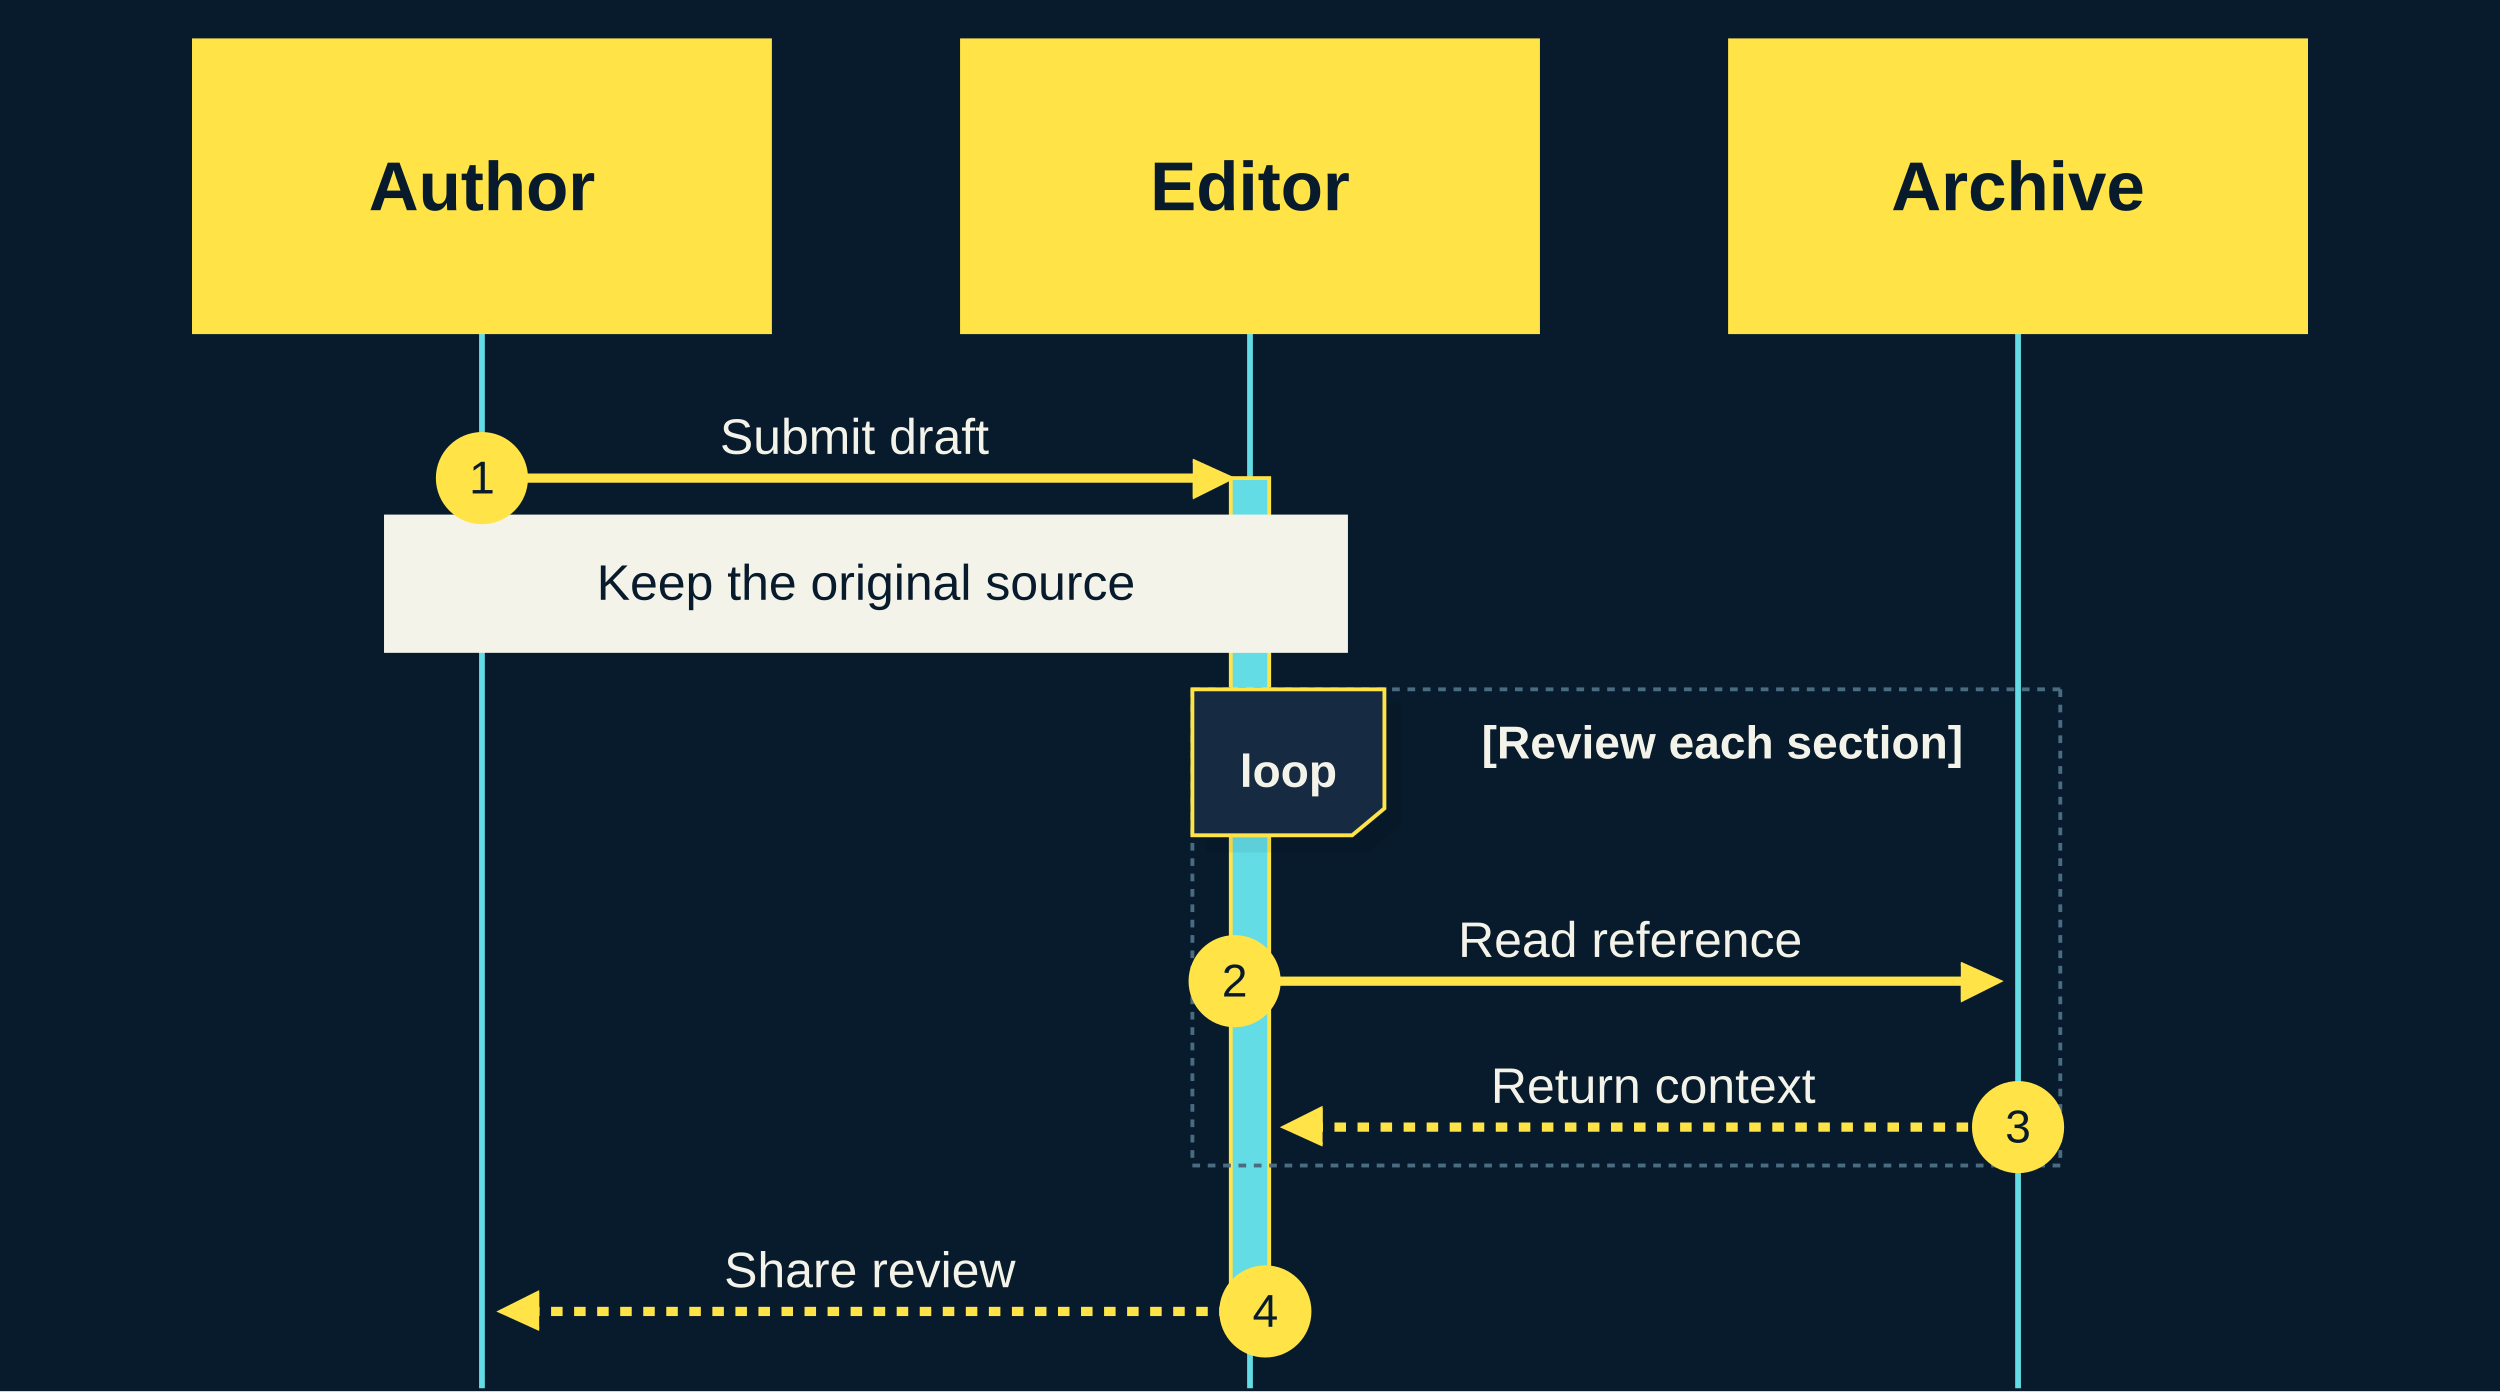
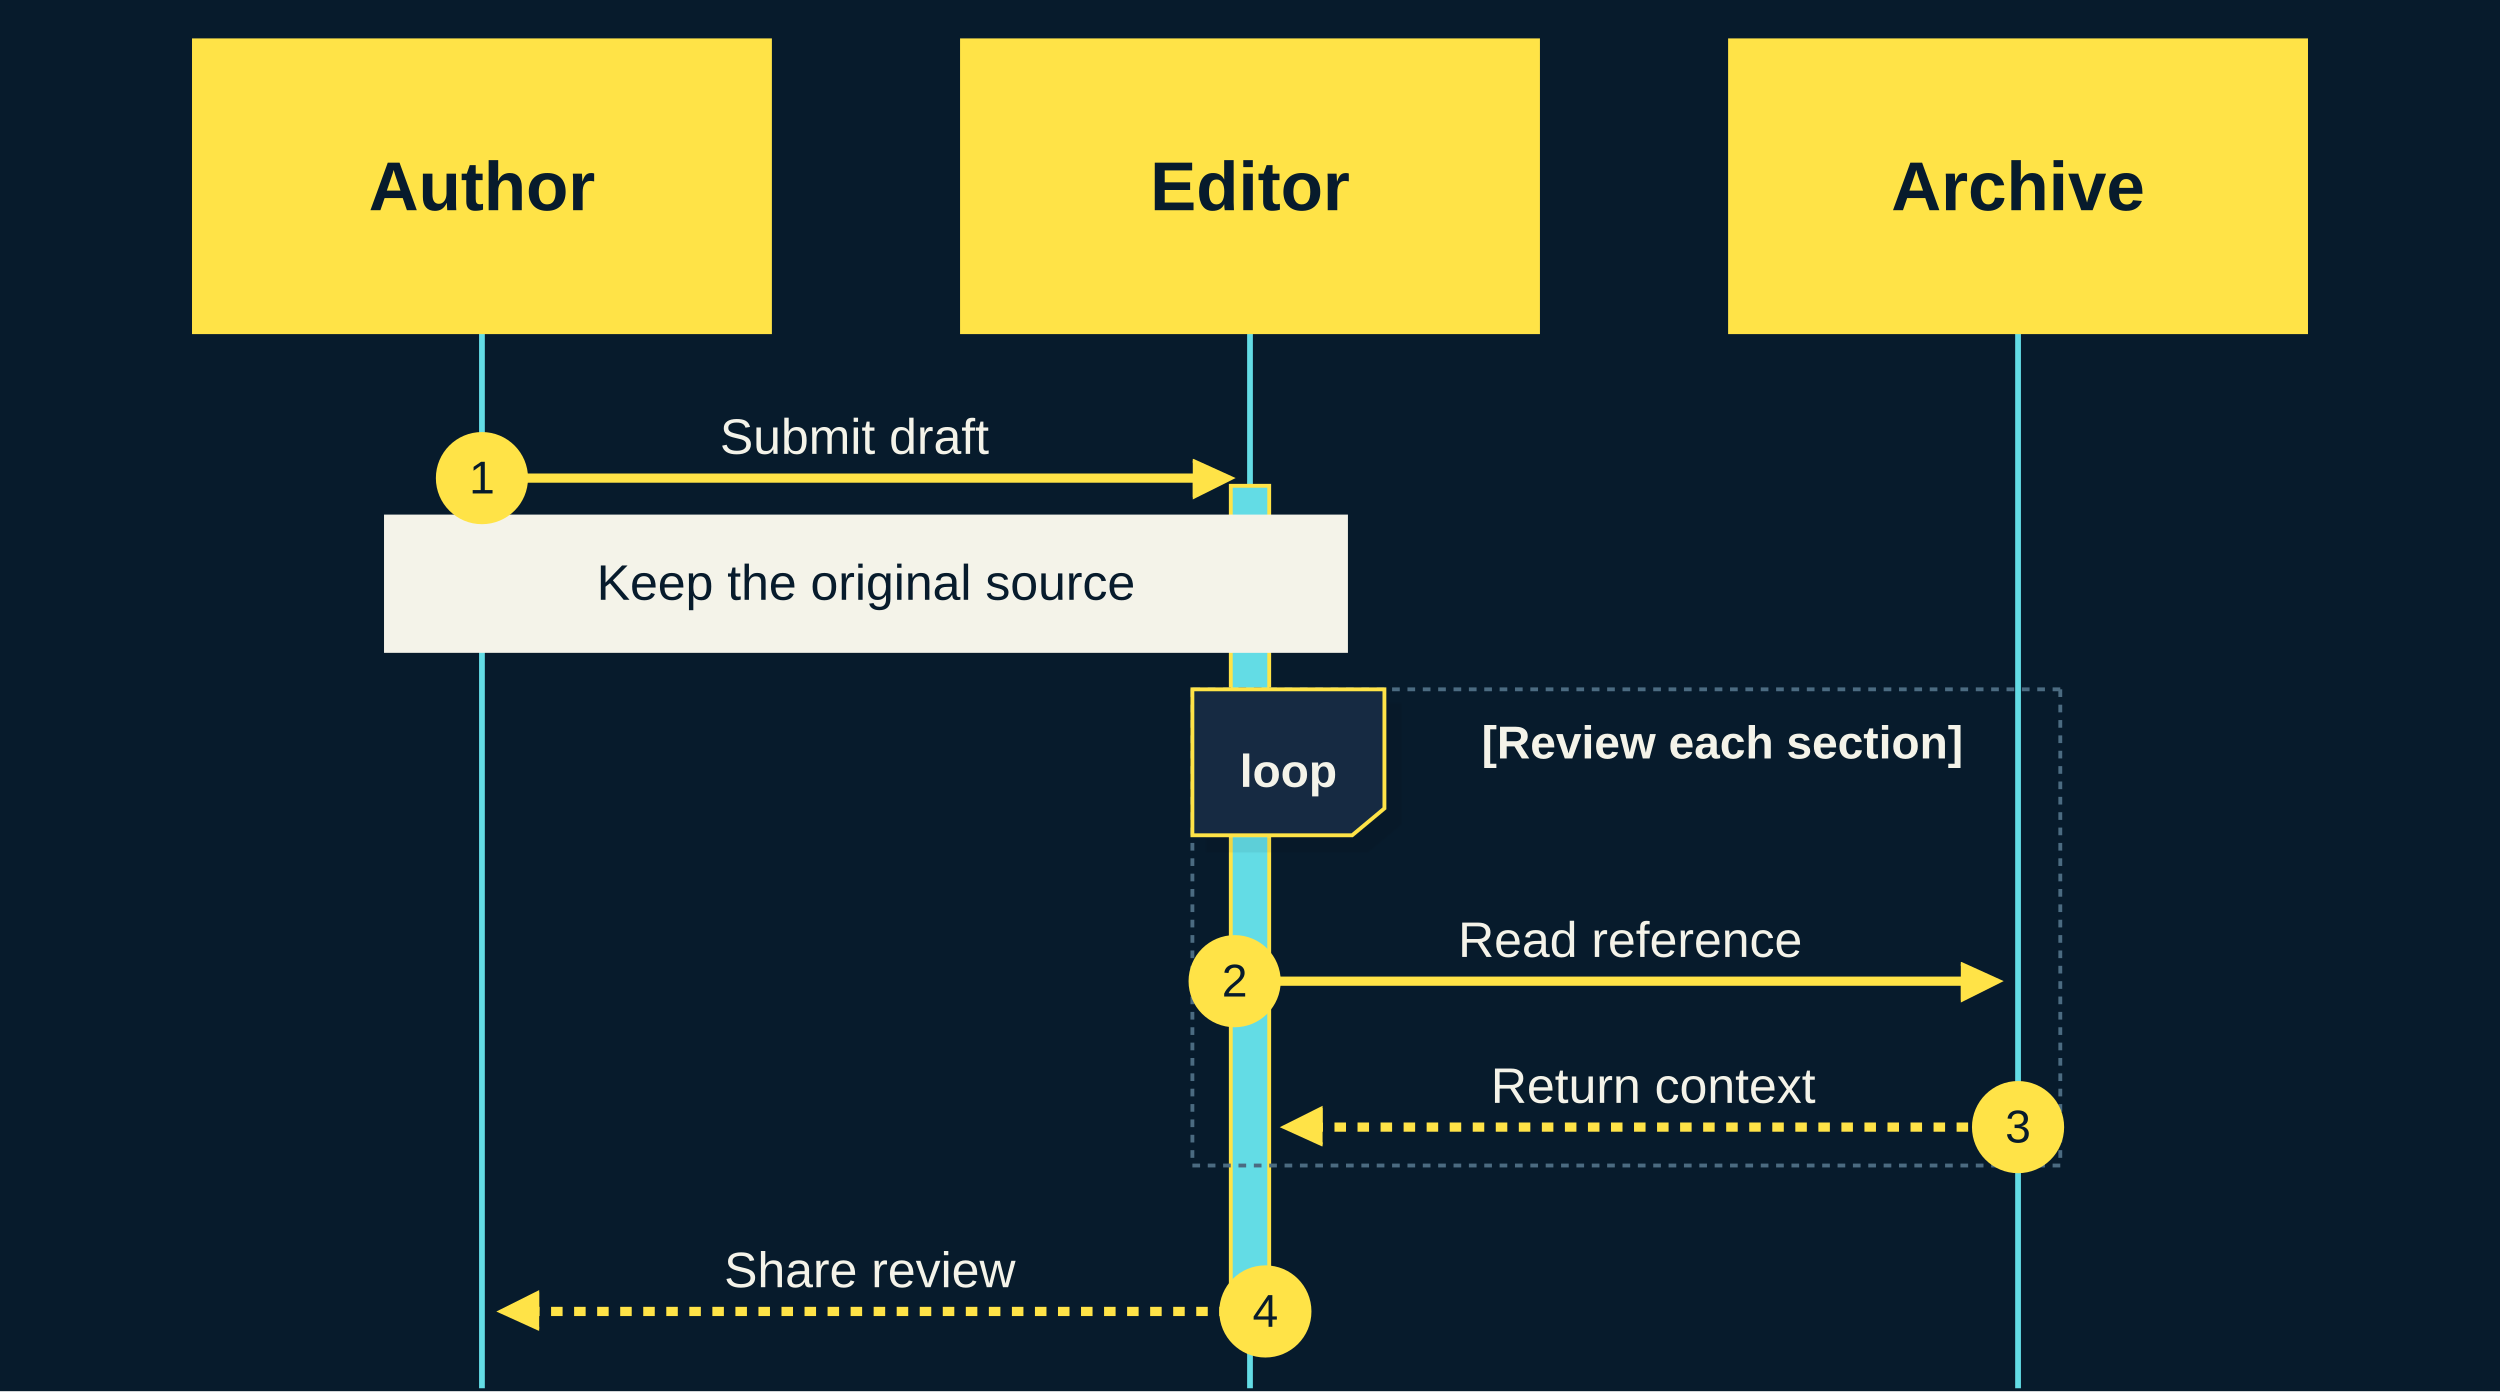
<svg xmlns="http://www.w3.org/2000/svg" id="theme-metro-sequence" width="100%" style="max-width: 651px;" viewBox="-50.5 -10.5 651 362.25" role="graphics-document document" aria-roledescription="sequence">
  <rect class="merman-theme-canvas-base" data-merman-theme-canvas="base" aria-hidden="true" pointer-events="none" x="-50.5" y="-10.5" width="651" height="362.25" fill="#071B2C" />
  <g>
    <line id="actor2" x1="475" y1="76" x2="475" y2="351" class="actor-line 200" stroke-width="0.5px" stroke="#999" name="Archive" data-et="life-line" data-id="Archive" />
    <g id="root-2" data-et="participant" data-type="participant" data-id="Archive" data-look="neo">
      <rect x="400" y="0" fill="#eaeaea" stroke="#666" width="150" height="76" name="Archive" rx="0" ry="0" class="actor actor-top" data-look="neo" style="stroke-width:1px;" />
      <text x="475" y="38" dominant-baseline="central" alignment-baseline="central" class="actor actor-box" style="text-anchor: middle;font-family:&quot;Helvetica Neue&quot;, Arial, &quot;Noto Sans CJK SC&quot;, sans-serif;font-size:18px;font-weight:700;font-style:normal;">
        <tspan x="475" dy="0">Archive</tspan>
      </text>
    </g>
  </g>
  <g>
    <line id="actor1" x1="275" y1="76" x2="275" y2="351" class="actor-line 200" stroke-width="0.5px" stroke="#999" name="Editor" data-et="life-line" data-id="Editor" />
    <g id="root-1" data-et="participant" data-type="participant" data-id="Editor" data-look="neo">
      <rect x="200" y="0" fill="#eaeaea" stroke="#666" width="150" height="76" name="Editor" rx="0" ry="0" class="actor actor-top" data-look="neo" style="stroke-width:1px;" />
      <text x="275" y="38" dominant-baseline="central" alignment-baseline="central" class="actor actor-box" style="text-anchor: middle;font-family:&quot;Helvetica Neue&quot;, Arial, &quot;Noto Sans CJK SC&quot;, sans-serif;font-size:18px;font-weight:700;font-style:normal;">
        <tspan x="275" dy="0">Editor</tspan>
      </text>
    </g>
  </g>
  <g>
    <line id="actor0" x1="75" y1="76" x2="75" y2="351" class="actor-line 200" stroke-width="0.5px" stroke="#999" name="Author" data-et="life-line" data-id="Author" />
    <g id="root-0" data-et="participant" data-type="participant" data-id="Author" data-look="neo">
      <rect x="0" y="0" fill="#eaeaea" stroke="#666" width="150" height="76" name="Author" rx="0" ry="0" class="actor actor-top" data-look="neo" style="stroke-width:1px;" />
      <text x="75" y="38" dominant-baseline="central" alignment-baseline="central" class="actor actor-box" style="text-anchor: middle;font-family:&quot;Helvetica Neue&quot;, Arial, &quot;Noto Sans CJK SC&quot;, sans-serif;font-size:18px;font-weight:700;font-style:normal;">
        <tspan x="75" dy="0">Author</tspan>
      </text>
    </g>
  </g>
  <style>#theme-metro-sequence{font-family:"Helvetica Neue", Arial, "Noto Sans CJK SC", sans-serif;font-size:14px;fill:#28253D;}@keyframes edge-animation-frame{from{stroke-dashoffset:0;}}@keyframes dash{to{stroke-dashoffset:0;}}#theme-metro-sequence .edge-animation-slow{stroke-dasharray:9,5!important;stroke-dashoffset:900;animation:dash 50s linear infinite;stroke-linecap:round;}#theme-metro-sequence .edge-animation-fast{stroke-dasharray:9,5!important;stroke-dashoffset:900;animation:dash 20s linear infinite;stroke-linecap:round;}#theme-metro-sequence .error-icon{fill:#ffffff;}#theme-metro-sequence .error-text{fill:#000000;stroke:#000000;}#theme-metro-sequence .edge-thickness-normal{stroke-width:1px;}#theme-metro-sequence .edge-thickness-thick{stroke-width:3.5px;}#theme-metro-sequence .edge-pattern-solid{stroke-dasharray:0;}#theme-metro-sequence .edge-thickness-invisible{stroke-width:0;fill:none;}#theme-metro-sequence .edge-pattern-dashed{stroke-dasharray:3;}#theme-metro-sequence .edge-pattern-dotted{stroke-dasharray:2;}#theme-metro-sequence .marker{fill:#000000;stroke:#000000;}#theme-metro-sequence .marker.cross{stroke:#000000;}#theme-metro-sequence svg{font-family:"Helvetica Neue", Arial, "Noto Sans CJK SC", sans-serif;font-size:14px;}#theme-metro-sequence p{margin:0;}#theme-metro-sequence .actor{stroke:#FFE347;fill:#FFE347;stroke-width:2;}#theme-metro-sequence rect.actor.outer-path[data-look="neo"]{filter:url(#theme-metro-sequence-drop-shadow);}#theme-metro-sequence rect.note[data-look="neo"]{stroke:#F4F3E9;fill:#F4F3E9;filter:url(#theme-metro-sequence-drop-shadow);}#theme-metro-sequence text.actor&gt;tspan{stroke:none;}#theme-metro-sequence .actor-line{stroke:#63DCE5;stroke-width:1.5px;}#theme-metro-sequence .innerArc{stroke-width:1.5;stroke-dasharray:none;}#theme-metro-sequence .messageLine0{stroke-width:2.4px;stroke-dasharray:none;}#theme-metro-sequence .messageLine1{stroke-width:2.4px;stroke-dasharray:2,2;}#theme-metro-sequence .messageLine0,#theme-metro-sequence .messageLine1{stroke:#FFE347;}#theme-metro-sequence [id="theme-metro-sequence-arrowhead"] path,#theme-metro-sequence [id="theme-metro-sequence-crosshead"] path,#theme-metro-sequence [id="theme-metro-sequence-filled-head"] path,#theme-metro-sequence [id="theme-metro-sequence-solidTopArrowHead"] path,#theme-metro-sequence [id="theme-metro-sequence-solidBottomArrowHead"] path{fill:#FFE347;stroke:#FFE347;}#theme-metro-sequence [id="theme-metro-sequence-stickTopArrowHead"] path,#theme-metro-sequence [id="theme-metro-sequence-stickBottomArrowHead"] path{stroke:#FFE347;}#theme-metro-sequence [id="theme-metro-sequence-sequencenumber"]{fill:#FFE347;}#theme-metro-sequence .sequenceNumber,#theme-metro-sequence .sequenceNumber&gt;tspan{fill:#071B2C;}#theme-metro-sequence .messageText{stroke:none;}#theme-metro-sequence .labelBox{stroke:#FFE347;fill:#122B42;filter:url(#theme-metro-sequence-drop-shadow);}#theme-metro-sequence .labelText,#theme-metro-sequence .labelText&gt;tspan{stroke:none;}#theme-metro-sequence .loopText,#theme-metro-sequence .loopText&gt;tspan{stroke:none;}#theme-metro-sequence .sectionTitle,#theme-metro-sequence .sectionTitle&gt;tspan{stroke:none;}#theme-metro-sequence .loopLine{stroke-width:2px;stroke-dasharray:2,2;stroke:#4B6B81;fill:#28253D;}#theme-metro-sequence .note{stroke:#F4F3E9;fill:#F4F3E9;}#theme-metro-sequence .noteText,#theme-metro-sequence .noteText&gt;tspan{stroke:none;}#theme-metro-sequence .activation0{fill:hsl(-120, 0%, 80%);stroke:hsl(-120, 0%, 70%);}#theme-metro-sequence .activation1{fill:hsl(-120, 0%, 80%);stroke:hsl(-120, 0%, 70%);}#theme-metro-sequence .activation2{fill:hsl(-120, 0%, 80%);stroke:hsl(-120, 0%, 70%);}#theme-metro-sequence .actorPopupMenu{position:absolute;}#theme-metro-sequence .actorPopupMenuPanel{position:absolute;fill:#ffffff;box-shadow:0px 8px 16px 0px rgba(0,0,0,0.2);filter:drop-shadow(3px 5px 2px rgb(0 0 0 / 0.4));}#theme-metro-sequence .actor-man circle,#theme-metro-sequence line{fill:#ffffff;stroke-width:2px;}#theme-metro-sequence .actor-man line,#theme-metro-sequence .actor-man circle,#theme-metro-sequence .actor line,#theme-metro-sequence .actor circle{fill:#FFE347;}#theme-metro-sequence .actor-man line,#theme-metro-sequence .actor-man circle,#theme-metro-sequence .actor line,#theme-metro-sequence .actor circle{stroke:#FFE347;}#theme-metro-sequence .activation0,#theme-metro-sequence .activation1,#theme-metro-sequence .activation2{fill:#63DCE5;}#theme-metro-sequence .activation0,#theme-metro-sequence .activation1,#theme-metro-sequence .activation2{stroke:#FFE347;}#theme-metro-sequence text.actor,#theme-metro-sequence text.actor&gt;tspan,#theme-metro-sequence text.text,#theme-metro-sequence text.text&gt;tspan{font-family:"Helvetica Neue", Arial, "Noto Sans CJK SC", sans-serif;font-size:18px;font-weight:700;font-style:normal;fill:#071B2C;}#theme-metro-sequence .messageText,#theme-metro-sequence .messageText&gt;tspan{font-family:"Helvetica Neue", Arial, "Noto Sans CJK SC", sans-serif;font-size:13px;font-weight:500;font-style:normal;fill:#F4F3E9;}#theme-metro-sequence .noteText,#theme-metro-sequence .noteText&gt;tspan{font-family:"Helvetica Neue", Arial, "Noto Sans CJK SC", sans-serif;font-size:13px;font-weight:500;font-style:normal;fill:#071B2C;}#theme-metro-sequence .loopText,#theme-metro-sequence .loopText&gt;tspan,#theme-metro-sequence .sectionTitle,#theme-metro-sequence .sectionTitle&gt;tspan,#theme-metro-sequence .labelText,#theme-metro-sequence .labelText&gt;tspan{font-family:"Helvetica Neue", Arial, "Noto Sans CJK SC", sans-serif;font-size:12px;font-weight:600;font-style:normal;fill:#F4F3E9;}#theme-metro-sequence g rect.rect{filter:url(#theme-metro-sequence-drop-shadow);stroke:#28253D;}#theme-metro-sequence :root{--mermaid-font-family:"Helvetica Neue", Arial, "Noto Sans CJK SC", sans-serif;}</style>
  <g />
  <defs>
    <symbol id="theme-metro-sequence-computer" width="24" height="24">
      <path transform="scale(.5)" d="M2 2v13h20v-13h-20zm18 11h-16v-9h16v9zm-10.228 6l.466-1h3.524l.467 1h-4.457zm14.228 3h-24l2-6h2.104l-1.33 4h18.45l-1.297-4h2.073l2 6zm-5-10h-14v-7h14v7z" />
    </symbol>
  </defs>
  <defs>
    <symbol id="theme-metro-sequence-database" fill-rule="evenodd" clip-rule="evenodd">
      <path transform="scale(.5)" d="M12.258.001l.256.004.255.005.253.008.251.01.249.012.247.015.246.016.242.019.241.02.239.023.236.024.233.027.231.028.229.031.225.032.223.034.22.036.217.038.214.04.211.041.208.043.205.045.201.046.198.048.194.05.191.051.187.053.183.054.18.056.175.057.172.059.168.06.163.061.16.063.155.064.15.066.074.033.073.033.071.034.07.034.069.035.068.035.067.035.066.035.064.036.064.036.062.036.06.036.06.037.058.037.058.037.055.038.055.038.053.038.052.038.051.039.05.039.048.039.047.039.045.04.044.04.043.04.041.04.04.041.039.041.037.041.036.041.034.041.033.042.032.042.03.042.029.042.027.042.026.043.024.043.023.043.021.043.02.043.018.044.017.043.015.044.013.044.012.044.011.045.009.044.007.045.006.045.004.045.002.045.001.045v17l-.001.045-.002.045-.004.045-.006.045-.007.045-.009.044-.011.045-.012.044-.013.044-.015.044-.017.043-.018.044-.02.043-.021.043-.023.043-.024.043-.026.043-.027.042-.029.042-.03.042-.032.042-.033.042-.034.041-.036.041-.037.041-.039.041-.04.041-.041.04-.043.04-.044.04-.045.04-.047.039-.048.039-.05.039-.051.039-.052.038-.053.038-.055.038-.055.038-.058.037-.058.037-.06.037-.06.036-.062.036-.064.036-.064.036-.066.035-.067.035-.068.035-.069.035-.07.034-.071.034-.073.033-.074.033-.15.066-.155.064-.16.063-.163.061-.168.06-.172.059-.175.057-.18.056-.183.054-.187.053-.191.051-.194.05-.198.048-.201.046-.205.045-.208.043-.211.041-.214.04-.217.038-.22.036-.223.034-.225.032-.229.031-.231.028-.233.027-.236.024-.239.023-.241.02-.242.019-.246.016-.247.015-.249.012-.251.01-.253.008-.255.005-.256.004-.258.001-.258-.001-.256-.004-.255-.005-.253-.008-.251-.01-.249-.012-.247-.015-.245-.016-.243-.019-.241-.02-.238-.023-.236-.024-.234-.027-.231-.028-.228-.031-.226-.032-.223-.034-.22-.036-.217-.038-.214-.04-.211-.041-.208-.043-.204-.045-.201-.046-.198-.048-.195-.05-.19-.051-.187-.053-.184-.054-.179-.056-.176-.057-.172-.059-.167-.06-.164-.061-.159-.063-.155-.064-.151-.066-.074-.033-.072-.033-.072-.034-.07-.034-.069-.035-.068-.035-.067-.035-.066-.035-.064-.036-.063-.036-.062-.036-.061-.036-.06-.037-.058-.037-.057-.037-.056-.038-.055-.038-.053-.038-.052-.038-.051-.039-.049-.039-.049-.039-.046-.039-.046-.04-.044-.04-.043-.04-.041-.04-.04-.041-.039-.041-.037-.041-.036-.041-.034-.041-.033-.042-.032-.042-.03-.042-.029-.042-.027-.042-.026-.043-.024-.043-.023-.043-.021-.043-.02-.043-.018-.044-.017-.043-.015-.044-.013-.044-.012-.044-.011-.045-.009-.044-.007-.045-.006-.045-.004-.045-.002-.045-.001-.045v-17l.001-.045.002-.045.004-.045.006-.045.007-.045.009-.044.011-.045.012-.044.013-.044.015-.044.017-.043.018-.044.02-.043.021-.043.023-.043.024-.043.026-.043.027-.042.029-.042.03-.042.032-.042.033-.042.034-.041.036-.041.037-.041.039-.041.04-.041.041-.04.043-.04.044-.04.046-.04.046-.039.049-.039.049-.039.051-.039.052-.038.053-.038.055-.038.056-.038.057-.037.058-.037.06-.037.061-.036.062-.036.063-.036.064-.036.066-.035.067-.035.068-.035.069-.035.07-.034.072-.034.072-.033.074-.033.151-.066.155-.064.159-.063.164-.061.167-.06.172-.059.176-.057.179-.056.184-.054.187-.053.19-.051.195-.05.198-.048.201-.046.204-.045.208-.043.211-.041.214-.04.217-.038.22-.036.223-.034.226-.032.228-.031.231-.028.234-.027.236-.024.238-.023.241-.02.243-.019.245-.016.247-.015.249-.012.251-.01.253-.008.255-.005.256-.004.258-.001.258.001zm-9.258 20.499v.01l.001.021.003.021.004.022.005.021.006.022.007.022.009.023.01.022.011.023.012.023.013.023.015.023.016.024.017.023.018.024.019.024.021.024.022.025.023.024.024.025.052.049.056.05.061.051.066.051.07.051.075.051.079.052.084.052.088.052.092.052.097.052.102.051.105.052.11.052.114.051.119.051.123.051.127.05.131.05.135.05.139.048.144.049.147.047.152.047.155.047.16.045.163.045.167.043.171.043.176.041.178.041.183.039.187.039.19.037.194.035.197.035.202.033.204.031.209.03.212.029.216.027.219.025.222.024.226.021.23.02.233.018.236.016.24.015.243.012.246.01.249.008.253.005.256.004.259.001.26-.001.257-.004.254-.005.25-.008.247-.011.244-.012.241-.014.237-.016.233-.018.231-.021.226-.021.224-.024.22-.026.216-.027.212-.028.21-.031.205-.031.202-.034.198-.034.194-.036.191-.037.187-.039.183-.04.179-.04.175-.042.172-.043.168-.044.163-.045.16-.046.155-.046.152-.047.148-.048.143-.049.139-.049.136-.05.131-.05.126-.05.123-.051.118-.052.114-.051.11-.052.106-.052.101-.052.096-.052.092-.052.088-.053.083-.051.079-.052.074-.052.07-.051.065-.051.06-.051.056-.05.051-.05.023-.024.023-.025.021-.024.02-.024.019-.024.018-.024.017-.024.015-.023.014-.024.013-.023.012-.023.01-.023.01-.022.008-.022.006-.022.006-.022.004-.022.004-.021.001-.021.001-.021v-4.127l-.077.055-.08.053-.083.054-.085.053-.087.052-.09.052-.093.051-.095.05-.097.05-.1.049-.102.049-.105.048-.106.047-.109.047-.111.046-.114.045-.115.045-.118.044-.12.043-.122.042-.124.042-.126.041-.128.04-.13.04-.132.038-.134.038-.135.037-.138.037-.139.035-.142.035-.143.034-.144.033-.147.032-.148.031-.15.03-.151.03-.153.029-.154.027-.156.027-.158.026-.159.025-.161.024-.162.023-.163.022-.165.021-.166.02-.167.019-.169.018-.169.017-.171.016-.173.015-.173.014-.175.013-.175.012-.177.011-.178.01-.179.008-.179.008-.181.006-.182.005-.182.004-.184.003-.184.002h-.37l-.184-.002-.184-.003-.182-.004-.182-.005-.181-.006-.179-.008-.179-.008-.178-.01-.176-.011-.176-.012-.175-.013-.173-.014-.172-.015-.171-.016-.17-.017-.169-.018-.167-.019-.166-.02-.165-.021-.163-.022-.162-.023-.161-.024-.159-.025-.157-.026-.156-.027-.155-.027-.153-.029-.151-.03-.15-.03-.148-.031-.146-.032-.145-.033-.143-.034-.141-.035-.14-.035-.137-.037-.136-.037-.134-.038-.132-.038-.13-.04-.128-.04-.126-.041-.124-.042-.122-.042-.12-.044-.117-.043-.116-.045-.113-.045-.112-.046-.109-.047-.106-.047-.105-.048-.102-.049-.1-.049-.097-.05-.095-.05-.093-.052-.09-.051-.087-.052-.085-.053-.083-.054-.08-.054-.077-.054v4.127zm0-5.654v.011l.001.021.003.021.004.021.005.022.006.022.007.022.009.022.01.022.011.023.012.023.013.023.015.024.016.023.017.024.018.024.019.024.021.024.022.024.023.025.024.024.052.05.056.05.061.05.066.051.07.051.075.052.079.051.084.052.088.052.092.052.097.052.102.052.105.052.11.051.114.051.119.052.123.05.127.051.131.05.135.049.139.049.144.048.147.048.152.047.155.046.16.045.163.045.167.044.171.042.176.042.178.04.183.04.187.038.19.037.194.036.197.034.202.033.204.032.209.03.212.028.216.027.219.025.222.024.226.022.23.02.233.018.236.016.24.014.243.012.246.01.249.008.253.006.256.003.259.001.26-.001.257-.003.254-.006.25-.008.247-.01.244-.012.241-.015.237-.016.233-.018.231-.02.226-.022.224-.024.22-.025.216-.027.212-.029.21-.03.205-.032.202-.033.198-.035.194-.036.191-.037.187-.039.183-.039.179-.041.175-.042.172-.043.168-.044.163-.045.16-.045.155-.047.152-.047.148-.048.143-.048.139-.05.136-.049.131-.05.126-.051.123-.051.118-.051.114-.052.11-.052.106-.052.101-.052.096-.052.092-.052.088-.052.083-.052.079-.052.074-.051.07-.052.065-.051.06-.05.056-.051.051-.049.023-.025.023-.024.021-.025.02-.024.019-.024.018-.024.017-.024.015-.023.014-.023.013-.024.012-.022.01-.023.01-.023.008-.022.006-.022.006-.022.004-.021.004-.022.001-.021.001-.021v-4.139l-.077.054-.08.054-.083.054-.085.052-.087.053-.09.051-.093.051-.095.051-.097.05-.1.049-.102.049-.105.048-.106.047-.109.047-.111.046-.114.045-.115.044-.118.044-.12.044-.122.042-.124.042-.126.041-.128.04-.13.039-.132.039-.134.038-.135.037-.138.036-.139.036-.142.035-.143.033-.144.033-.147.033-.148.031-.15.03-.151.03-.153.028-.154.028-.156.027-.158.026-.159.025-.161.024-.162.023-.163.022-.165.021-.166.02-.167.019-.169.018-.169.017-.171.016-.173.015-.173.014-.175.013-.175.012-.177.011-.178.009-.179.009-.179.007-.181.007-.182.005-.182.004-.184.003-.184.002h-.37l-.184-.002-.184-.003-.182-.004-.182-.005-.181-.007-.179-.007-.179-.009-.178-.009-.176-.011-.176-.012-.175-.013-.173-.014-.172-.015-.171-.016-.17-.017-.169-.018-.167-.019-.166-.02-.165-.021-.163-.022-.162-.023-.161-.024-.159-.025-.157-.026-.156-.027-.155-.028-.153-.028-.151-.03-.15-.03-.148-.031-.146-.033-.145-.033-.143-.033-.141-.035-.14-.036-.137-.036-.136-.037-.134-.038-.132-.039-.13-.039-.128-.04-.126-.041-.124-.042-.122-.043-.12-.043-.117-.044-.116-.044-.113-.046-.112-.046-.109-.046-.106-.047-.105-.048-.102-.049-.1-.049-.097-.05-.095-.051-.093-.051-.09-.051-.087-.053-.085-.052-.083-.054-.08-.054-.077-.054v4.139zm0-5.666v.011l.001.02.003.022.004.021.005.022.006.021.007.022.009.023.01.022.011.023.012.023.013.023.015.023.016.024.017.024.018.023.019.024.021.025.022.024.023.024.024.025.052.05.056.05.061.05.066.051.07.051.075.052.079.051.084.052.088.052.092.052.097.052.102.052.105.051.11.052.114.051.119.051.123.051.127.05.131.05.135.05.139.049.144.048.147.048.152.047.155.046.16.045.163.045.167.043.171.043.176.042.178.04.183.04.187.038.19.037.194.036.197.034.202.033.204.032.209.03.212.028.216.027.219.025.222.024.226.021.23.02.233.018.236.017.24.014.243.012.246.01.249.008.253.006.256.003.259.001.26-.001.257-.003.254-.006.25-.008.247-.01.244-.013.241-.014.237-.016.233-.018.231-.02.226-.022.224-.024.22-.025.216-.027.212-.029.21-.03.205-.032.202-.033.198-.035.194-.036.191-.037.187-.039.183-.039.179-.041.175-.042.172-.043.168-.044.163-.045.16-.045.155-.047.152-.047.148-.048.143-.049.139-.049.136-.049.131-.051.126-.05.123-.051.118-.052.114-.051.11-.052.106-.052.101-.052.096-.052.092-.052.088-.052.083-.052.079-.052.074-.052.07-.051.065-.051.06-.051.056-.05.051-.049.023-.025.023-.025.021-.024.02-.024.019-.024.018-.024.017-.024.015-.023.014-.024.013-.023.012-.023.01-.022.01-.023.008-.022.006-.022.006-.022.004-.022.004-.021.001-.021.001-.021v-4.153l-.077.054-.08.054-.083.053-.085.053-.087.053-.09.051-.093.051-.095.051-.097.05-.1.049-.102.048-.105.048-.106.048-.109.046-.111.046-.114.046-.115.044-.118.044-.12.043-.122.043-.124.042-.126.041-.128.04-.13.039-.132.039-.134.038-.135.037-.138.036-.139.036-.142.034-.143.034-.144.033-.147.032-.148.032-.15.03-.151.03-.153.028-.154.028-.156.027-.158.026-.159.024-.161.024-.162.023-.163.023-.165.021-.166.02-.167.019-.169.018-.169.017-.171.016-.173.015-.173.014-.175.013-.175.012-.177.01-.178.01-.179.009-.179.007-.181.006-.182.006-.182.004-.184.003-.184.001-.185.001-.185-.001-.184-.001-.184-.003-.182-.004-.182-.006-.181-.006-.179-.007-.179-.009-.178-.01-.176-.01-.176-.012-.175-.013-.173-.014-.172-.015-.171-.016-.17-.017-.169-.018-.167-.019-.166-.02-.165-.021-.163-.023-.162-.023-.161-.024-.159-.024-.157-.026-.156-.027-.155-.028-.153-.028-.151-.03-.15-.03-.148-.032-.146-.032-.145-.033-.143-.034-.141-.034-.14-.036-.137-.036-.136-.037-.134-.038-.132-.039-.13-.039-.128-.041-.126-.041-.124-.041-.122-.043-.12-.043-.117-.044-.116-.044-.113-.046-.112-.046-.109-.046-.106-.048-.105-.048-.102-.048-.1-.05-.097-.049-.095-.051-.093-.051-.09-.052-.087-.052-.085-.053-.083-.053-.08-.054-.077-.054v4.153zm8.74-8.179l-.257.004-.254.005-.25.008-.247.011-.244.012-.241.014-.237.016-.233.018-.231.021-.226.022-.224.023-.22.026-.216.027-.212.028-.21.031-.205.032-.202.033-.198.034-.194.036-.191.038-.187.038-.183.04-.179.041-.175.042-.172.043-.168.043-.163.045-.16.046-.155.046-.152.048-.148.048-.143.048-.139.049-.136.05-.131.05-.126.051-.123.051-.118.051-.114.052-.11.052-.106.052-.101.052-.096.052-.092.052-.088.052-.083.052-.079.052-.074.051-.07.052-.065.051-.06.05-.056.05-.051.05-.023.025-.023.024-.021.024-.02.025-.019.024-.018.024-.017.023-.015.024-.014.023-.013.023-.012.023-.01.023-.01.022-.008.022-.006.023-.006.021-.004.022-.004.021-.001.021-.001.021.001.021.001.021.004.021.004.022.006.021.006.023.008.022.01.022.01.023.012.023.013.023.014.023.015.024.017.023.018.024.019.024.02.025.021.024.023.024.023.025.051.05.056.05.06.05.065.051.07.052.074.051.079.052.083.052.088.052.092.052.096.052.101.052.106.052.11.052.114.052.118.051.123.051.126.051.131.05.136.05.139.049.143.048.148.048.152.048.155.046.16.046.163.045.168.043.172.043.175.042.179.041.183.04.187.038.191.038.194.036.198.034.202.033.205.032.21.031.212.028.216.027.22.026.224.023.226.022.231.021.233.018.237.016.241.014.244.012.247.011.25.008.254.005.257.004.26.001.26-.001.257-.004.254-.005.25-.008.247-.011.244-.012.241-.014.237-.016.233-.018.231-.021.226-.022.224-.023.22-.026.216-.027.212-.028.21-.031.205-.032.202-.033.198-.034.194-.036.191-.038.187-.038.183-.04.179-.041.175-.042.172-.043.168-.043.163-.045.16-.046.155-.046.152-.048.148-.048.143-.048.139-.049.136-.05.131-.05.126-.051.123-.051.118-.051.114-.052.11-.052.106-.052.101-.052.096-.052.092-.052.088-.052.083-.052.079-.052.074-.051.07-.052.065-.051.06-.05.056-.05.051-.05.023-.025.023-.024.021-.024.02-.025.019-.024.018-.024.017-.023.015-.024.014-.023.013-.023.012-.023.01-.023.01-.022.008-.022.006-.023.006-.021.004-.022.004-.021.001-.021.001-.021-.001-.021-.001-.021-.004-.021-.004-.022-.006-.021-.006-.023-.008-.022-.01-.022-.01-.023-.012-.023-.013-.023-.014-.023-.015-.024-.017-.023-.018-.024-.019-.024-.02-.025-.021-.024-.023-.024-.023-.025-.051-.05-.056-.05-.06-.05-.065-.051-.07-.052-.074-.051-.079-.052-.083-.052-.088-.052-.092-.052-.096-.052-.101-.052-.106-.052-.11-.052-.114-.052-.118-.051-.123-.051-.126-.051-.131-.05-.136-.05-.139-.049-.143-.048-.148-.048-.152-.048-.155-.046-.16-.046-.163-.045-.168-.043-.172-.043-.175-.042-.179-.041-.183-.04-.187-.038-.191-.038-.194-.036-.198-.034-.202-.033-.205-.032-.21-.031-.212-.028-.216-.027-.22-.026-.224-.023-.226-.022-.231-.021-.233-.018-.237-.016-.241-.014-.244-.012-.247-.011-.25-.008-.254-.005-.257-.004-.26-.001-.26.001z" />
    </symbol>
  </defs>
  <defs>
    <symbol id="theme-metro-sequence-clock" width="24" height="24">
      <path transform="scale(.5)" d="M12 2c5.514 0 10 4.486 10 10s-4.486 10-10 10-10-4.486-10-10 4.486-10 10-10zm0-2c-6.627 0-12 5.373-12 12s5.373 12 12 12 12-5.373 12-12-5.373-12-12-12zm5.848 12.459c.202.038.202.333.001.372-1.907.361-6.045 1.111-6.547 1.111-.719 0-1.301-.582-1.301-1.301 0-.512.77-5.447 1.125-7.445.034-.192.312-.181.343.014l.985 6.238 5.394 1.011z" />
    </symbol>
  </defs>
  <defs>
    <marker id="theme-metro-sequence-arrowhead" refX="7.9" refY="5" markerUnits="userSpaceOnUse" markerWidth="12" markerHeight="12" orient="auto-start-reverse">
      <path d="M -1 0 L 10 5 L 0 10 z" />
    </marker>
  </defs>
  <defs>
    <marker id="theme-metro-sequence-crosshead" markerWidth="15" markerHeight="8" orient="auto" refX="4" refY="4.5">
      <path fill="none" stroke="#000000" stroke-width="1pt" d="M 1,2 L 6,7 M 6,2 L 1,7" style="stroke-dasharray: 0, 0;" />
    </marker>
  </defs>
  <defs>
    <marker id="theme-metro-sequence-filled-head" refX="15.5" refY="7" markerWidth="20" markerHeight="28" orient="auto">
      <path d="M 18,7 L9,13 L14,7 L9,1 Z" />
    </marker>
  </defs>
  <defs>
    <marker id="theme-metro-sequence-sequencenumber" refX="15" refY="15" markerWidth="60" markerHeight="40" orient="auto">
      <circle cx="15" cy="15" r="6" />
    </marker>
  </defs>
  <defs>
    <marker id="theme-metro-sequence-solidTopArrowHead" refX="7.9" refY="7.25" markerUnits="userSpaceOnUse" markerWidth="12" markerHeight="12" orient="auto-start-reverse">
      <path d="M 0 0 L 10 8 L 0 8 z" />
    </marker>
  </defs>
  <defs>
    <marker id="theme-metro-sequence-solidBottomArrowHead" refX="7.9" refY="0.75" markerUnits="userSpaceOnUse" markerWidth="12" markerHeight="12" orient="auto-start-reverse">
      <path d="M 0 0 L 10 0 L 0 8 z" />
    </marker>
  </defs>
  <defs>
    <marker id="theme-metro-sequence-stickTopArrowHead" refX="7.5" refY="7" markerUnits="userSpaceOnUse" markerWidth="12" markerHeight="12" orient="auto-start-reverse">
      <path d="M 0 0 L 7 7" stroke="black" stroke-width="1.5" fill="none" />
    </marker>
  </defs>
  <defs>
    <marker id="theme-metro-sequence-stickBottomArrowHead" refX="7.5" refY="0" markerUnits="userSpaceOnUse" markerWidth="12" markerHeight="12" orient="auto-start-reverse">
      <path d="M 0 7 L 7 0" stroke="black" stroke-width="1.5" fill="none" />
    </marker>
  </defs>
  <defs>
    <filter id="theme-metro-sequence-drop-shadow" height="130%" width="130%">
      <feDropShadow dx="4" dy="4" stdDeviation="0" flood-opacity="0.06" flood-color="#000000" />
    </filter>
  </defs>
  <g>
-     <rect x="270" y="114" fill="#EDF2AE" stroke="#666" width="10" height="217" class="activation0" data-look="neo" stroke-width="1" />
+     <rect x="270" y="116" fill="#EDF2AE" stroke="#666" width="10" height="215" class="activation0" data-look="neo" stroke-width="1" />
  </g>
  <g data-et="note" data-id="i3">
    <rect x="50" y="124" fill="#EDF2AE" stroke="#666" width="250" height="35" class="note" data-look="neo" stroke-width="1" rx="0" ry="0" style="filter:none;" />
    <text x="175" y="129" text-anchor="middle" dominant-baseline="middle" alignment-baseline="middle" class="noteText" dy="1em" style="font-family:&quot;Helvetica Neue&quot;, Arial, &quot;Noto Sans CJK SC&quot;, sans-serif;font-size:13px;font-weight:500;font-style:normal;">
      <tspan x="175">Keep the original source</tspan>
    </text>
  </g>
  <g data-et="control-structure" data-id="i7">
    <line x1="260" y1="169" x2="486" y2="169" class="loopLine" style="stroke-width:1px;filter:none;" />
    <line x1="486" y1="169" x2="486" y2="293" class="loopLine" style="stroke-width:1px;filter:none;" />
    <line x1="260" y1="293" x2="486" y2="293" class="loopLine" style="stroke-width:1px;filter:none;" />
    <line x1="260" y1="169" x2="260" y2="293" class="loopLine" style="stroke-width:1px;filter:none;" />
    <polygon points="260,169 310,169 310,200 301.6,207 260,207" class="labelBox" style="stroke-width:1px;" />
    <text x="285" y="191" text-anchor="middle" dominant-baseline="middle" alignment-baseline="middle" class="labelText" style="font-family:&quot;Helvetica Neue&quot;, Arial, &quot;Noto Sans CJK SC&quot;, sans-serif;font-size:12px;font-weight:600;font-style:normal;">loop</text>
    <text x="398" y="187" text-anchor="middle" class="loopText" style="font-family:&quot;Helvetica Neue&quot;, Arial, &quot;Noto Sans CJK SC&quot;, sans-serif;font-size:12px;font-weight:600;font-style:normal;">
      <tspan x="398">[Review each section]</tspan>
    </text>
  </g>
  <text x="172" y="91" text-anchor="middle" dominant-baseline="middle" alignment-baseline="middle" class="messageText" dy="1em" style="font-family:&quot;Helvetica Neue&quot;, Arial, &quot;Noto Sans CJK SC&quot;, sans-serif;font-size:13px;font-weight:500;font-style:normal;">Submit draft</text>
  <line x1="76" y1="114" x2="268" y2="114" class="messageLine0" data-et="message" data-id="i1" data-from="Author" data-to="Editor" stroke-width="2" stroke="none" marker-end="url(#theme-metro-sequence-arrowhead)" style="fill: none;" />
  <line x1="75" y1="114" x2="75" y2="114" stroke-width="0" marker-start="url(#theme-metro-sequence-sequencenumber)" />
  <text x="75" y="118" font-family="sans-serif" font-size="12px" text-anchor="middle" class="sequenceNumber" style="font-family:&quot;Helvetica Neue&quot;, Arial, &quot;Noto Sans CJK SC&quot;, sans-serif;font-weight:500;font-style:normal;">1</text>
  <text x="374" y="222" text-anchor="middle" dominant-baseline="middle" alignment-baseline="middle" class="messageText" dy="1em" style="font-family:&quot;Helvetica Neue&quot;, Arial, &quot;Noto Sans CJK SC&quot;, sans-serif;font-size:13px;font-weight:500;font-style:normal;">Read reference</text>
  <line x1="280" y1="245" x2="468" y2="245" class="messageLine0" data-et="message" data-id="i5" data-from="Editor" data-to="Archive" stroke-width="2" stroke="none" marker-end="url(#theme-metro-sequence-arrowhead)" style="fill: none;" />
  <line x1="271" y1="245" x2="271" y2="245" stroke-width="0" marker-start="url(#theme-metro-sequence-sequencenumber)" />
  <text x="271" y="249" font-family="sans-serif" font-size="12px" text-anchor="middle" class="sequenceNumber" style="font-family:&quot;Helvetica Neue&quot;, Arial, &quot;Noto Sans CJK SC&quot;, sans-serif;font-weight:500;font-style:normal;">2</text>
  <text x="380" y="260" text-anchor="middle" dominant-baseline="middle" alignment-baseline="middle" class="messageText" dy="1em" style="font-family:&quot;Helvetica Neue&quot;, Arial, &quot;Noto Sans CJK SC&quot;, sans-serif;font-size:13px;font-weight:500;font-style:normal;">Return context</text>
  <line x1="474" y1="283" x2="286" y2="283" class="messageLine1" data-et="message" data-id="i6" data-from="Archive" data-to="Editor" stroke-width="2" stroke="none" marker-end="url(#theme-metro-sequence-arrowhead)" style="stroke-dasharray: 3, 3; fill: none;" />
  <line x1="475" y1="283" x2="475" y2="283" stroke-width="0" marker-start="url(#theme-metro-sequence-sequencenumber)" />
  <text x="475" y="287" font-family="sans-serif" font-size="12px" text-anchor="middle" class="sequenceNumber" style="font-family:&quot;Helvetica Neue&quot;, Arial, &quot;Noto Sans CJK SC&quot;, sans-serif;font-weight:500;font-style:normal;">3</text>
  <text x="176" y="308" text-anchor="middle" dominant-baseline="middle" alignment-baseline="middle" class="messageText" dy="1em" style="font-family:&quot;Helvetica Neue&quot;, Arial, &quot;Noto Sans CJK SC&quot;, sans-serif;font-size:13px;font-weight:500;font-style:normal;">Share review</text>
  <line x1="270" y1="331" x2="82" y2="331" class="messageLine1" data-et="message" data-id="i8" data-from="Editor" data-to="Author" stroke-width="2" stroke="none" marker-end="url(#theme-metro-sequence-arrowhead)" style="stroke-dasharray: 3, 3; fill: none;" />
  <line x1="279" y1="331" x2="279" y2="331" stroke-width="0" marker-start="url(#theme-metro-sequence-sequencenumber)" />
  <text x="279" y="335" font-family="sans-serif" font-size="12px" text-anchor="middle" class="sequenceNumber" style="font-family:&quot;Helvetica Neue&quot;, Arial, &quot;Noto Sans CJK SC&quot;, sans-serif;font-weight:500;font-style:normal;">4</text>
</svg>
